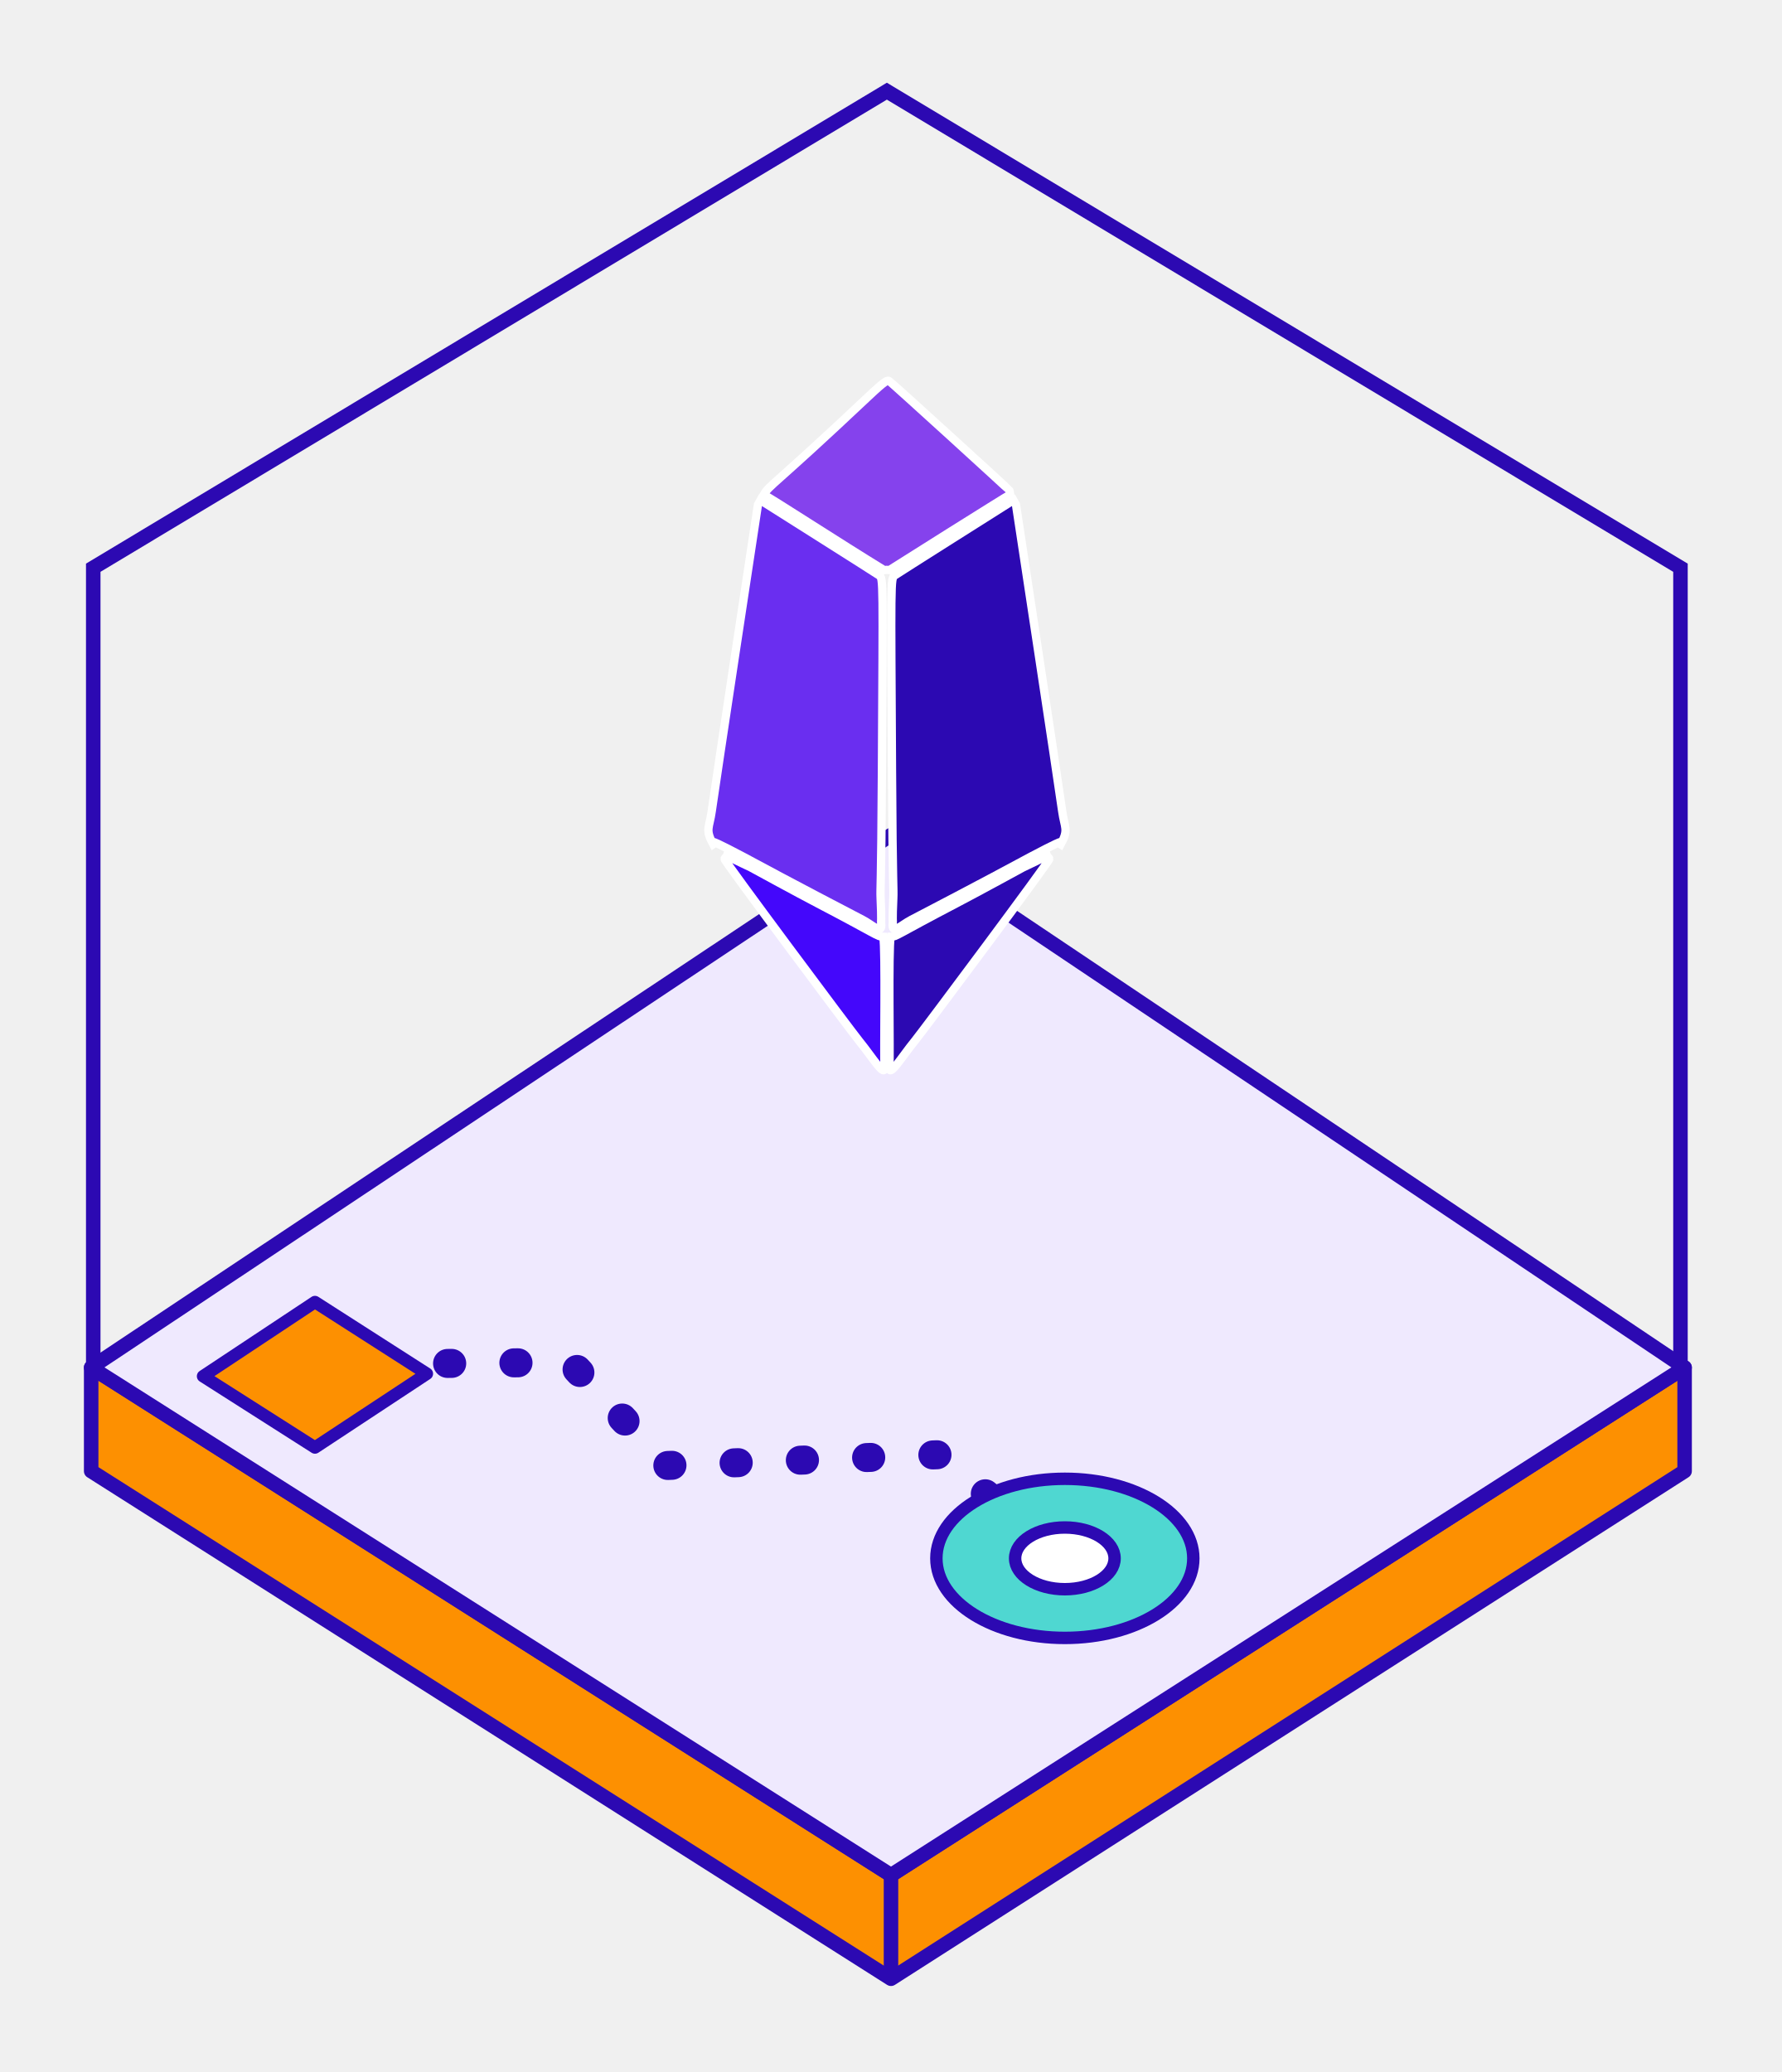
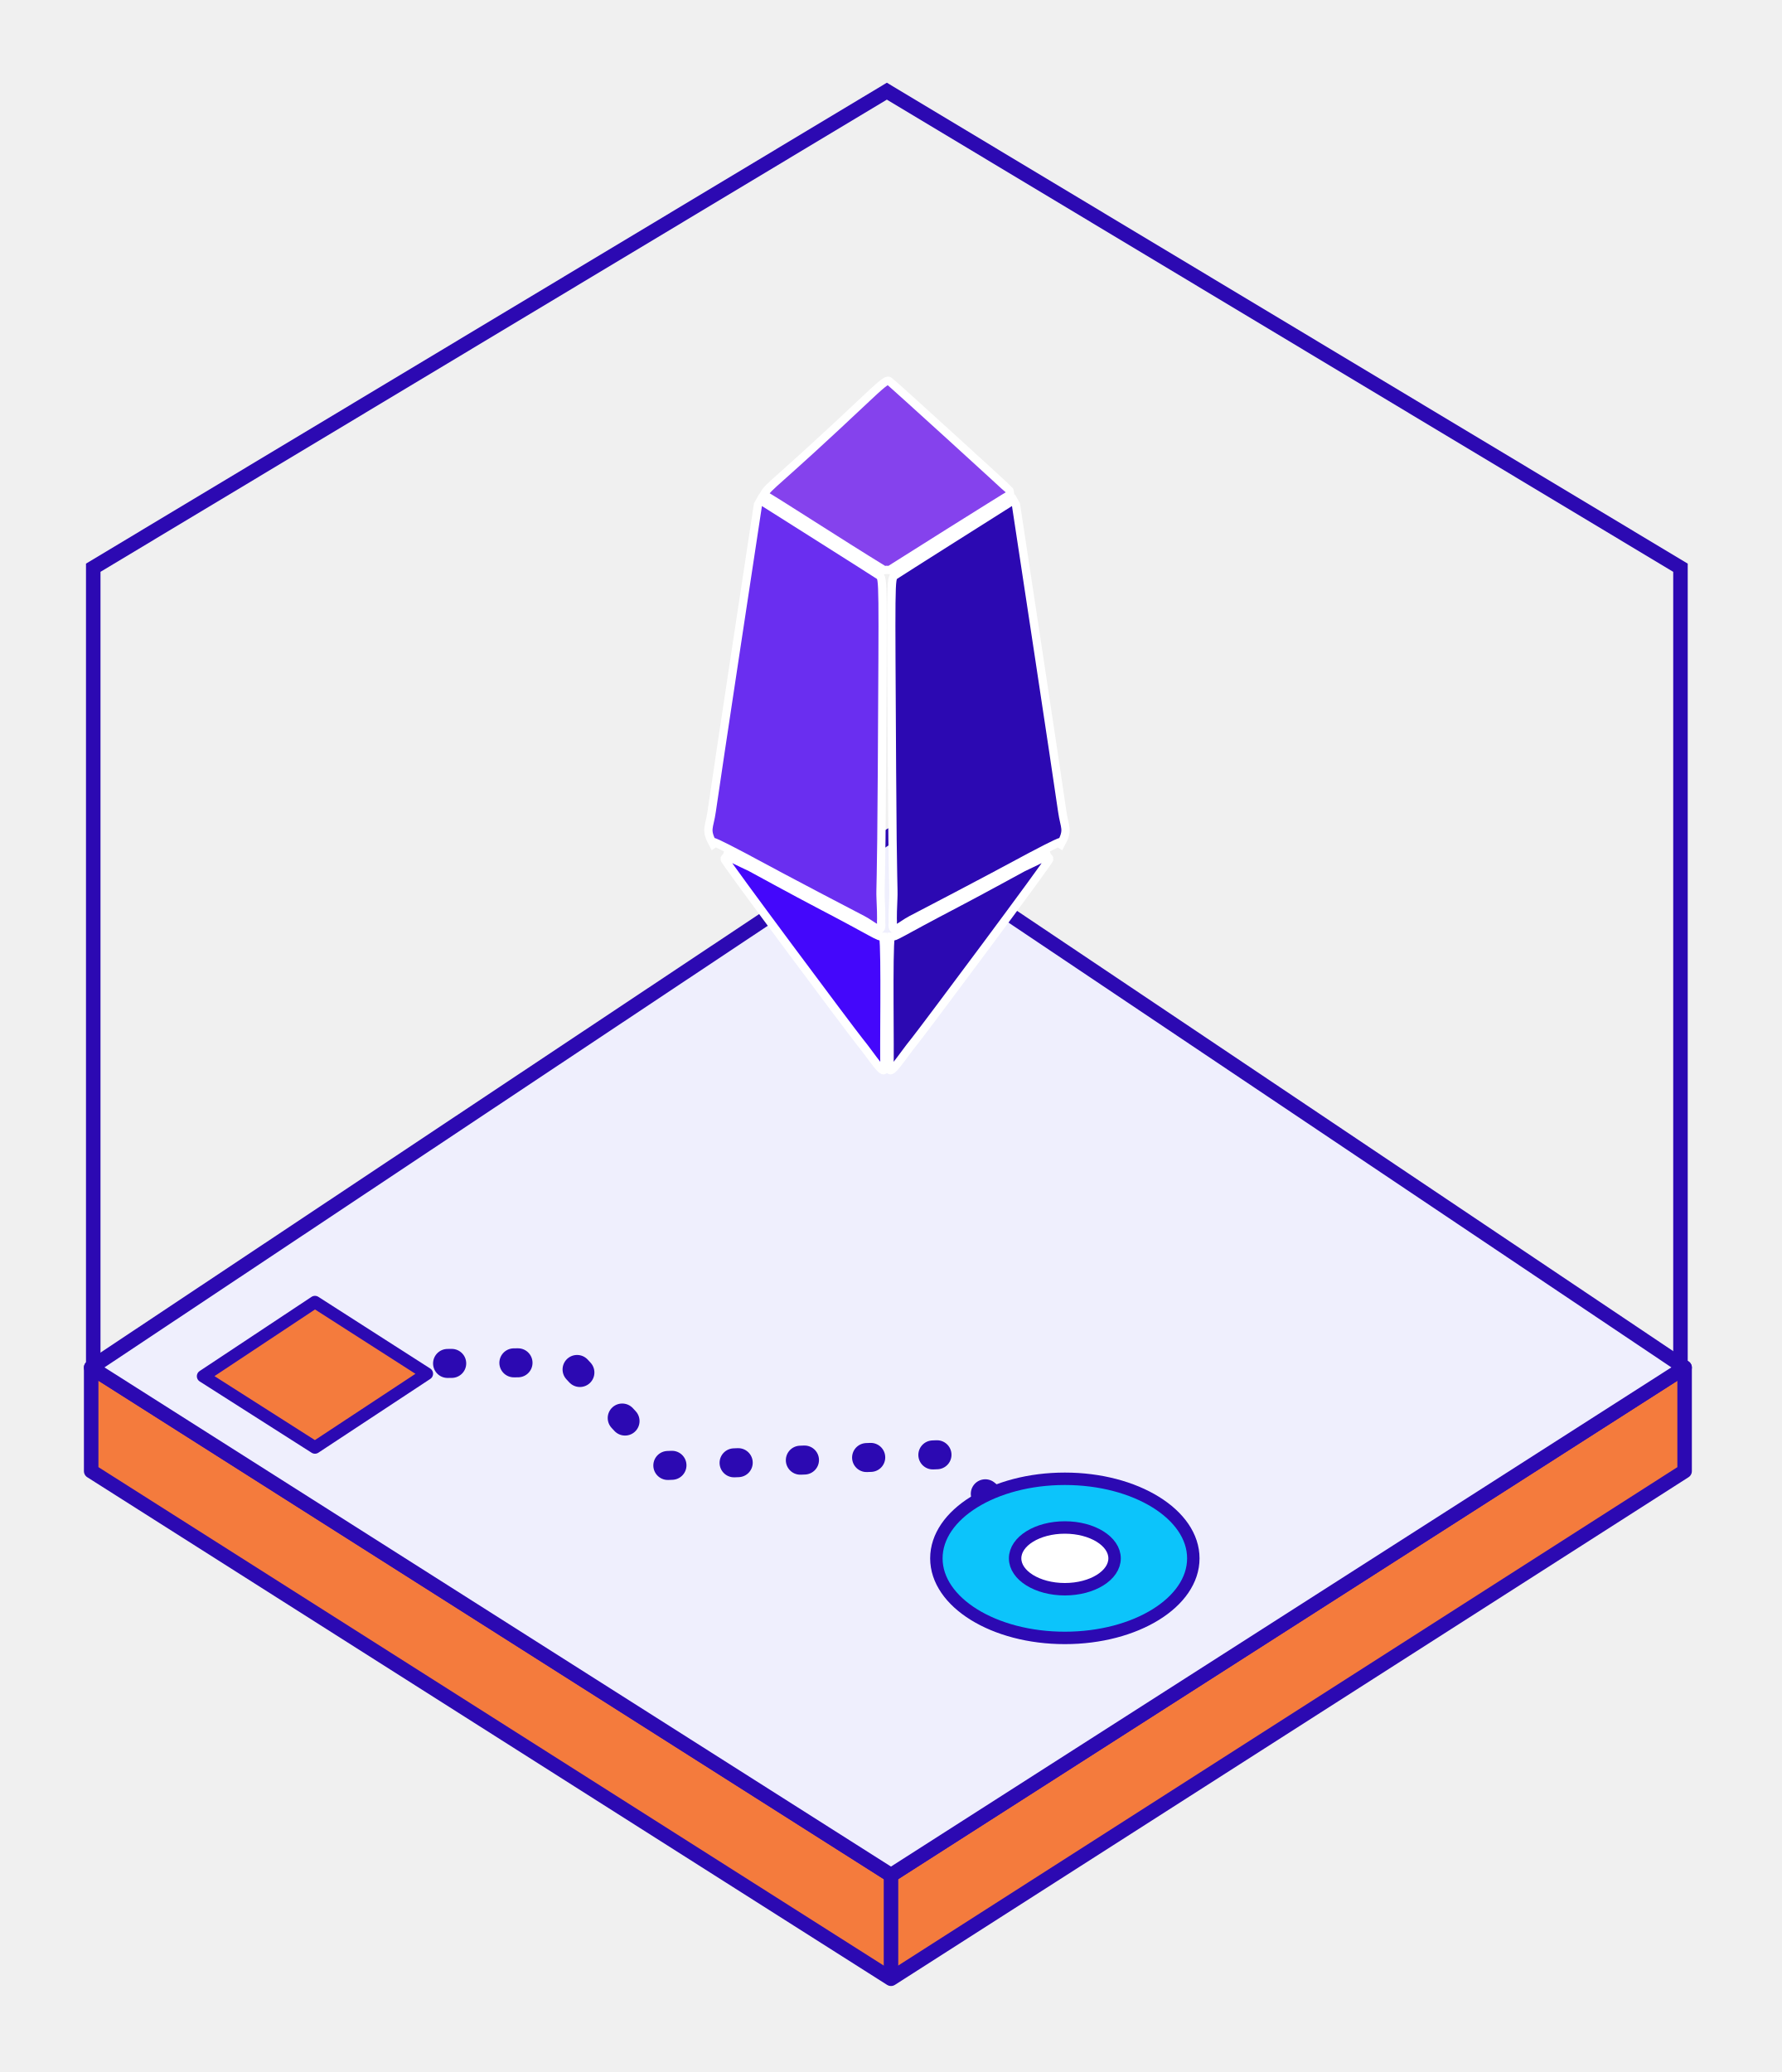
<svg xmlns="http://www.w3.org/2000/svg" viewBox="-40 -40 860 1000">
  <path d="M388,4 L771,234 L771,668 L388,902 L5,670 L5,234 Z" fill="none" stroke="#2C09B2" stroke-width="7" stroke-linejoin="miter" />
-   <path d="M4,620 L390,865 L773,620 L773,670 L390,915 L4,670 Z" fill="#FD9001" stroke="#2C09B2" stroke-width="7" stroke-linejoin="round" />
+   <path d="M4,620 L390,865 L773,620 L773,670 L390,915 L4,670 Z" fill="#F47B3D" stroke="#2C09B2" stroke-width="7" stroke-linejoin="round" />
  <path d="M390,865 L390,915" stroke="#2C09B2" stroke-width="7" />
-   <path d="M390,363 L773,620 L390,865 L4,620 Z" fill="#EFE9FE" stroke="#2C09B2" stroke-width="7" stroke-linejoin="round" />
+   <path d="M390,363 L773,620 L390,865 L4,620 Z" fill="#EFEFFD" stroke="#2C09B2" stroke-width="7" stroke-linejoin="round" />
  <path d="M112,618.6 L235.3,617.5 L281.6,667.3 L412.3,662.1 L473.9,712.1" fill="none" stroke="#2C09B2" stroke-width="14" stroke-linecap="round" stroke-linejoin="round" stroke-dasharray="2 30" />
-   <path d="M112,588.4 L166,623 L112,658.6 L58,624.2 Z" fill="#FD9001" stroke="#2C09B2" stroke-width="6" stroke-linejoin="round" />
-   <ellipse cx="473.9" cy="712.1" rx="62" ry="38.4" fill="#4FD7D1" stroke="#2C09B2" stroke-width="6" />
+   <path d="M112,588.4 L166,623 L112,658.6 L58,624.2 Z" fill="#F47B3D" stroke="#2C09B2" stroke-width="6" stroke-linejoin="round" />
+   <ellipse cx="473.9" cy="712.1" rx="62" ry="38.4" fill="#0CC4FB" stroke="#2C09B2" stroke-width="6" />
  <ellipse cx="473.9" cy="712.1" rx="24" ry="14.9" fill="#fff" stroke="#2C09B2" stroke-width="6" />
  <path d="M449.113,201.4C444.521,204.301 393.14,236.757 391.764,237.752C389.751,239.208 389.974,239.857 390.481,332.501C390.789,388.674 391.336,388.619 391.109,393.493C390.593,404.6 390.968,404.573 390.857,405.529C390.157,411.566 394.693,406.563 399.808,403.902C404.444,401.492 434.031,386.102 457.546,373.38C458.668,372.785 471.278,366.102 471.807,366.416C472.133,366.61 471.569,367.357 471.894,367.551C475.896,360.208 473.78,359.787 472.615,351.497C470.314,335.11 452.103,215.372 450.303,203.538C450.303,203.538 449.209,201.571 449.113,201.4Z" fill="#2C09B2" stroke="#ffffff" stroke-width="4" />
  <path d="M465.327,373.031C460.195,375.614 460.192,375.564 459.749,375.79C459.264,376.02 453.981,378.525 453.7,378.678C451.124,380.085 431.646,390.725 421.388,396.082C392.413,411.214 392.657,412.079 389.824,412.135C388.649,418.381 389.634,469.881 389.224,474.587C388.666,481.007 395.096,470.169 401.453,462.396C405.152,457.873 466.773,375.296 466.473,374.5C466.254,373.919 465.546,373.612 465.327,373.031Z" fill="#2C09B2" stroke="#ffffff" stroke-width="4" />
  <path d="M326.987,201.4C331.579,204.301 382.96,236.757 384.336,237.752C386.349,239.208 386.126,239.857 385.619,332.501C385.311,388.674 384.764,388.619 384.991,393.493C385.507,404.6 385.132,404.573 385.243,405.529C385.943,411.566 381.407,406.563 376.292,403.902C371.656,401.492 342.069,386.102 318.554,373.38C317.432,372.785 304.822,366.102 304.293,366.416C303.967,366.61 304.531,367.357 304.206,367.551C300.204,360.208 302.32,359.787 303.485,351.497C305.786,335.11 323.997,215.372 325.797,203.538C325.797,203.538 326.891,201.571 326.987,201.4Z" fill="#6A2EF0" stroke="#ffffff" stroke-width="4" />
  <path d="M310.773,373.031C315.905,375.614 315.908,375.564 316.351,375.79C316.836,376.02 322.119,378.525 322.4,378.678C324.976,380.085 344.454,390.725 354.712,396.082C383.687,411.214 383.443,412.079 386.276,412.135C387.451,418.381 386.466,469.881 386.876,474.587C387.434,481.007 381.004,470.169 374.647,462.396C370.948,457.873 309.327,375.296 309.627,374.5C309.846,373.919 310.554,373.612 310.773,373.031Z" fill="#4407FB" stroke="#ffffff" stroke-width="4" />
  <path d="M328.621,198.755C331.325,193.969 332.638,195.161 378.71,151.722C387.793,143.159 388.287,143.445 389.189,143.968C390.267,144.594 446.971,196.276 447.203,196.726C447.275,196.866 447.223,196.871 447.469,198.685C446.397,199.127 389.663,234.822 389.263,235.128C387.943,235.013 387.994,235.005 386.668,235.15C365.75,222.364 332.224,200.55 328.621,198.755Z" fill="#8542ED" stroke="#ffffff" stroke-width="4" />
</svg>
